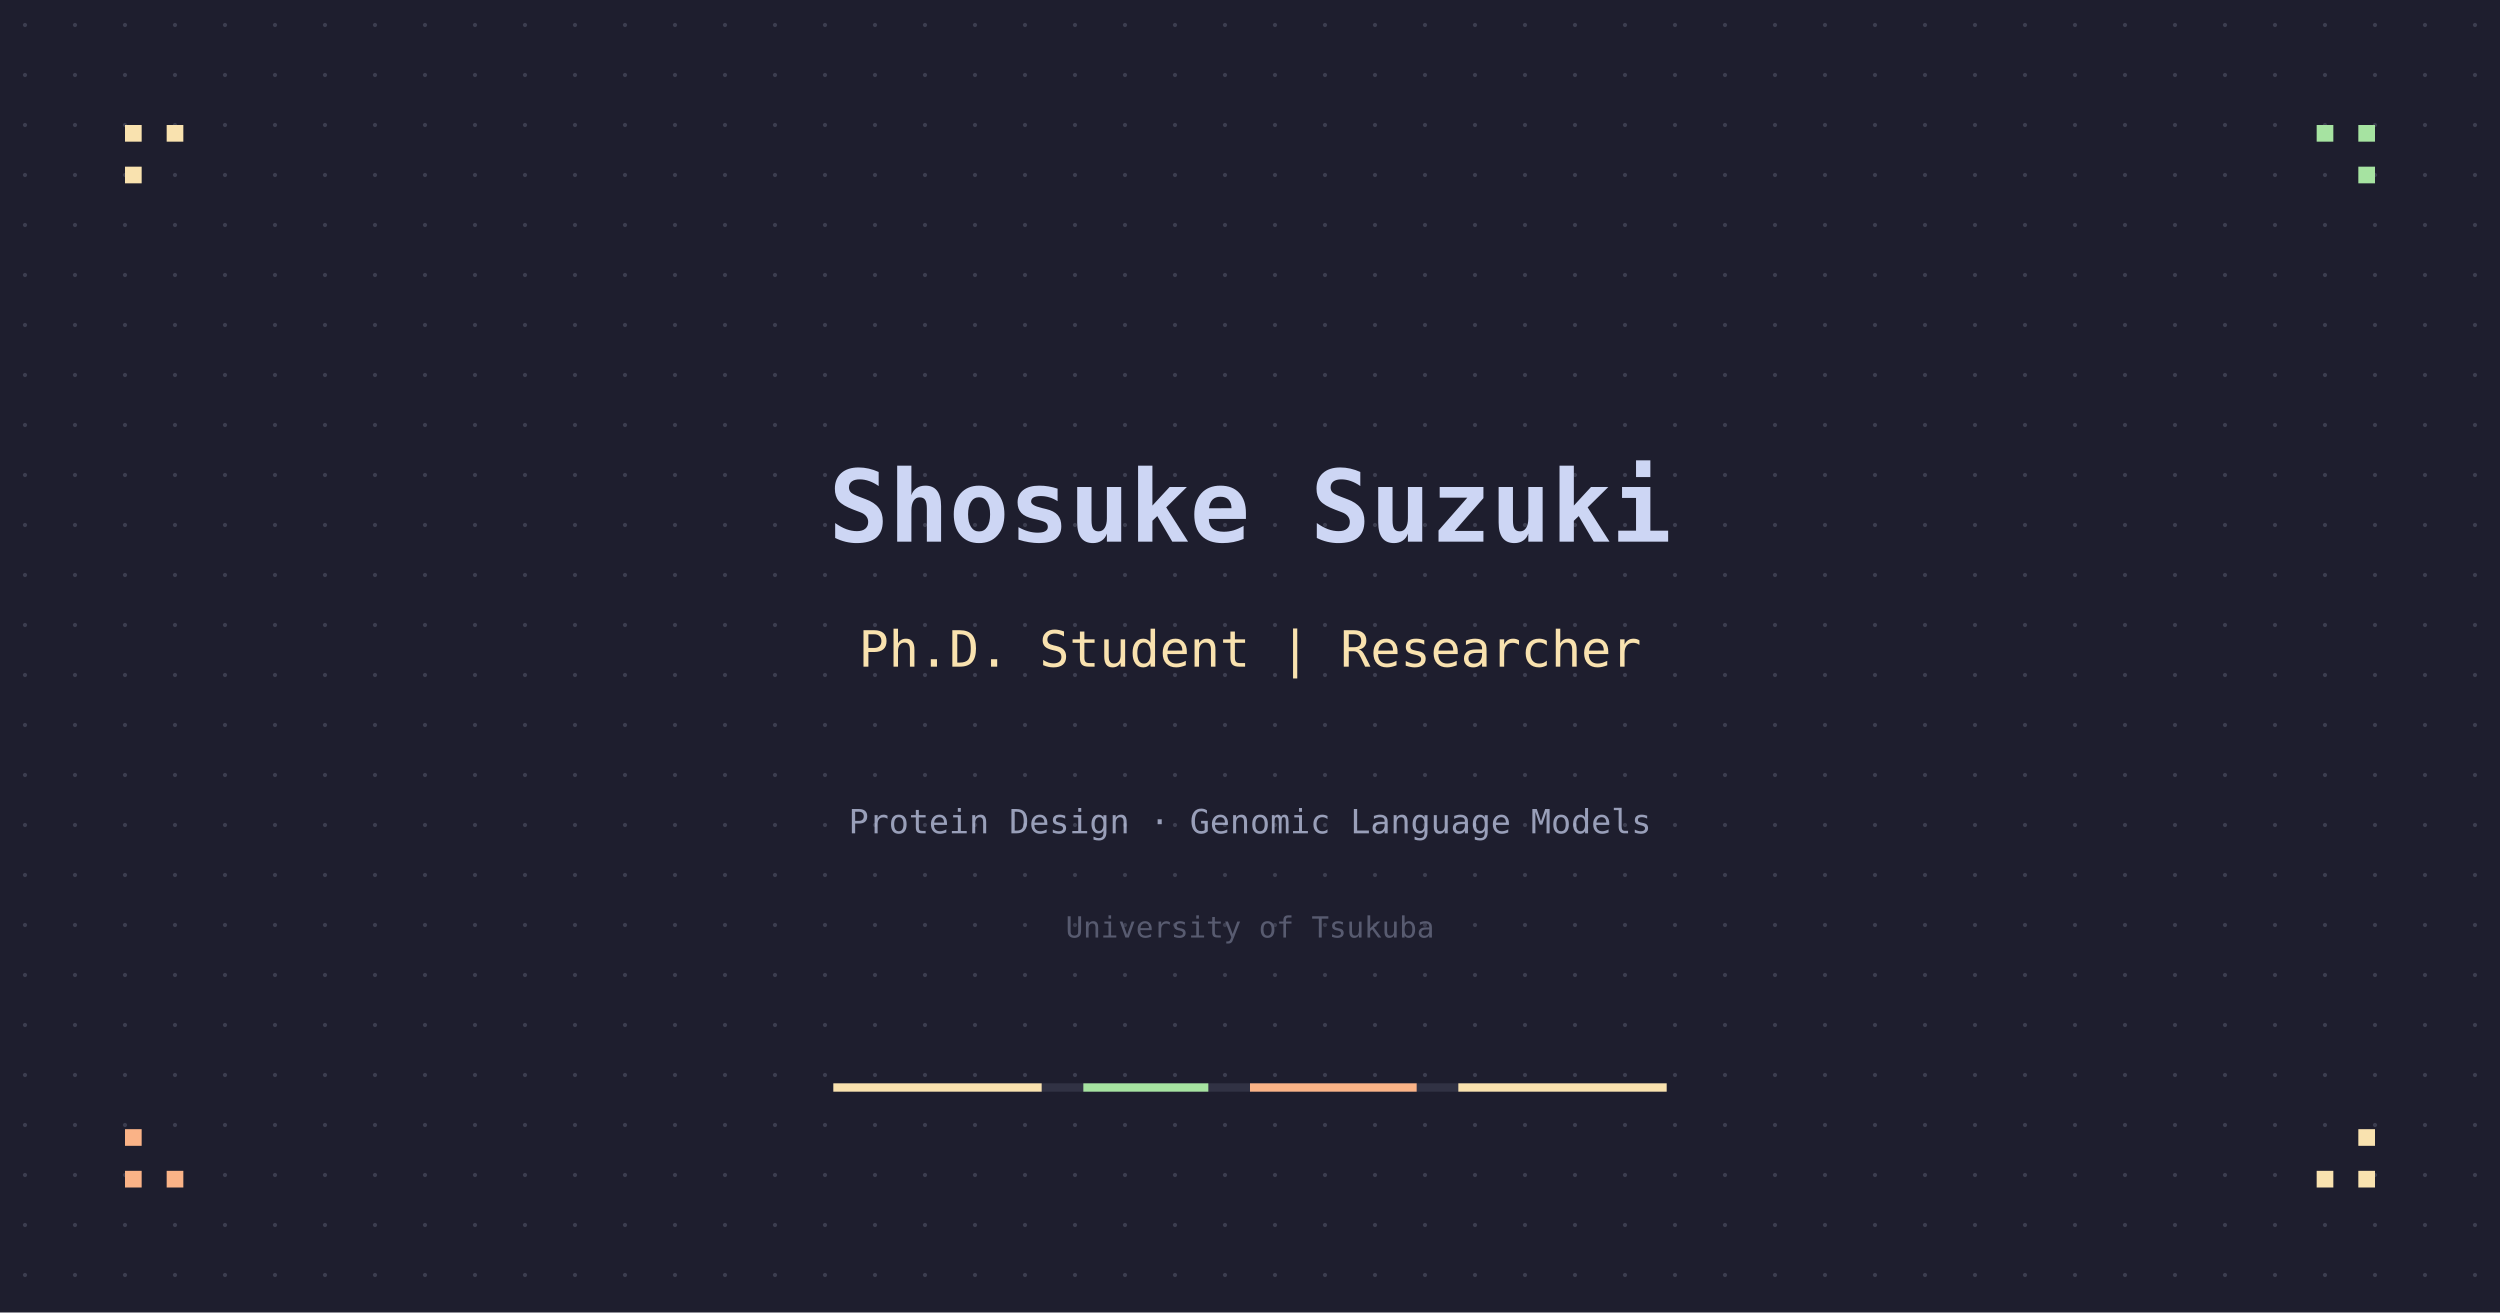
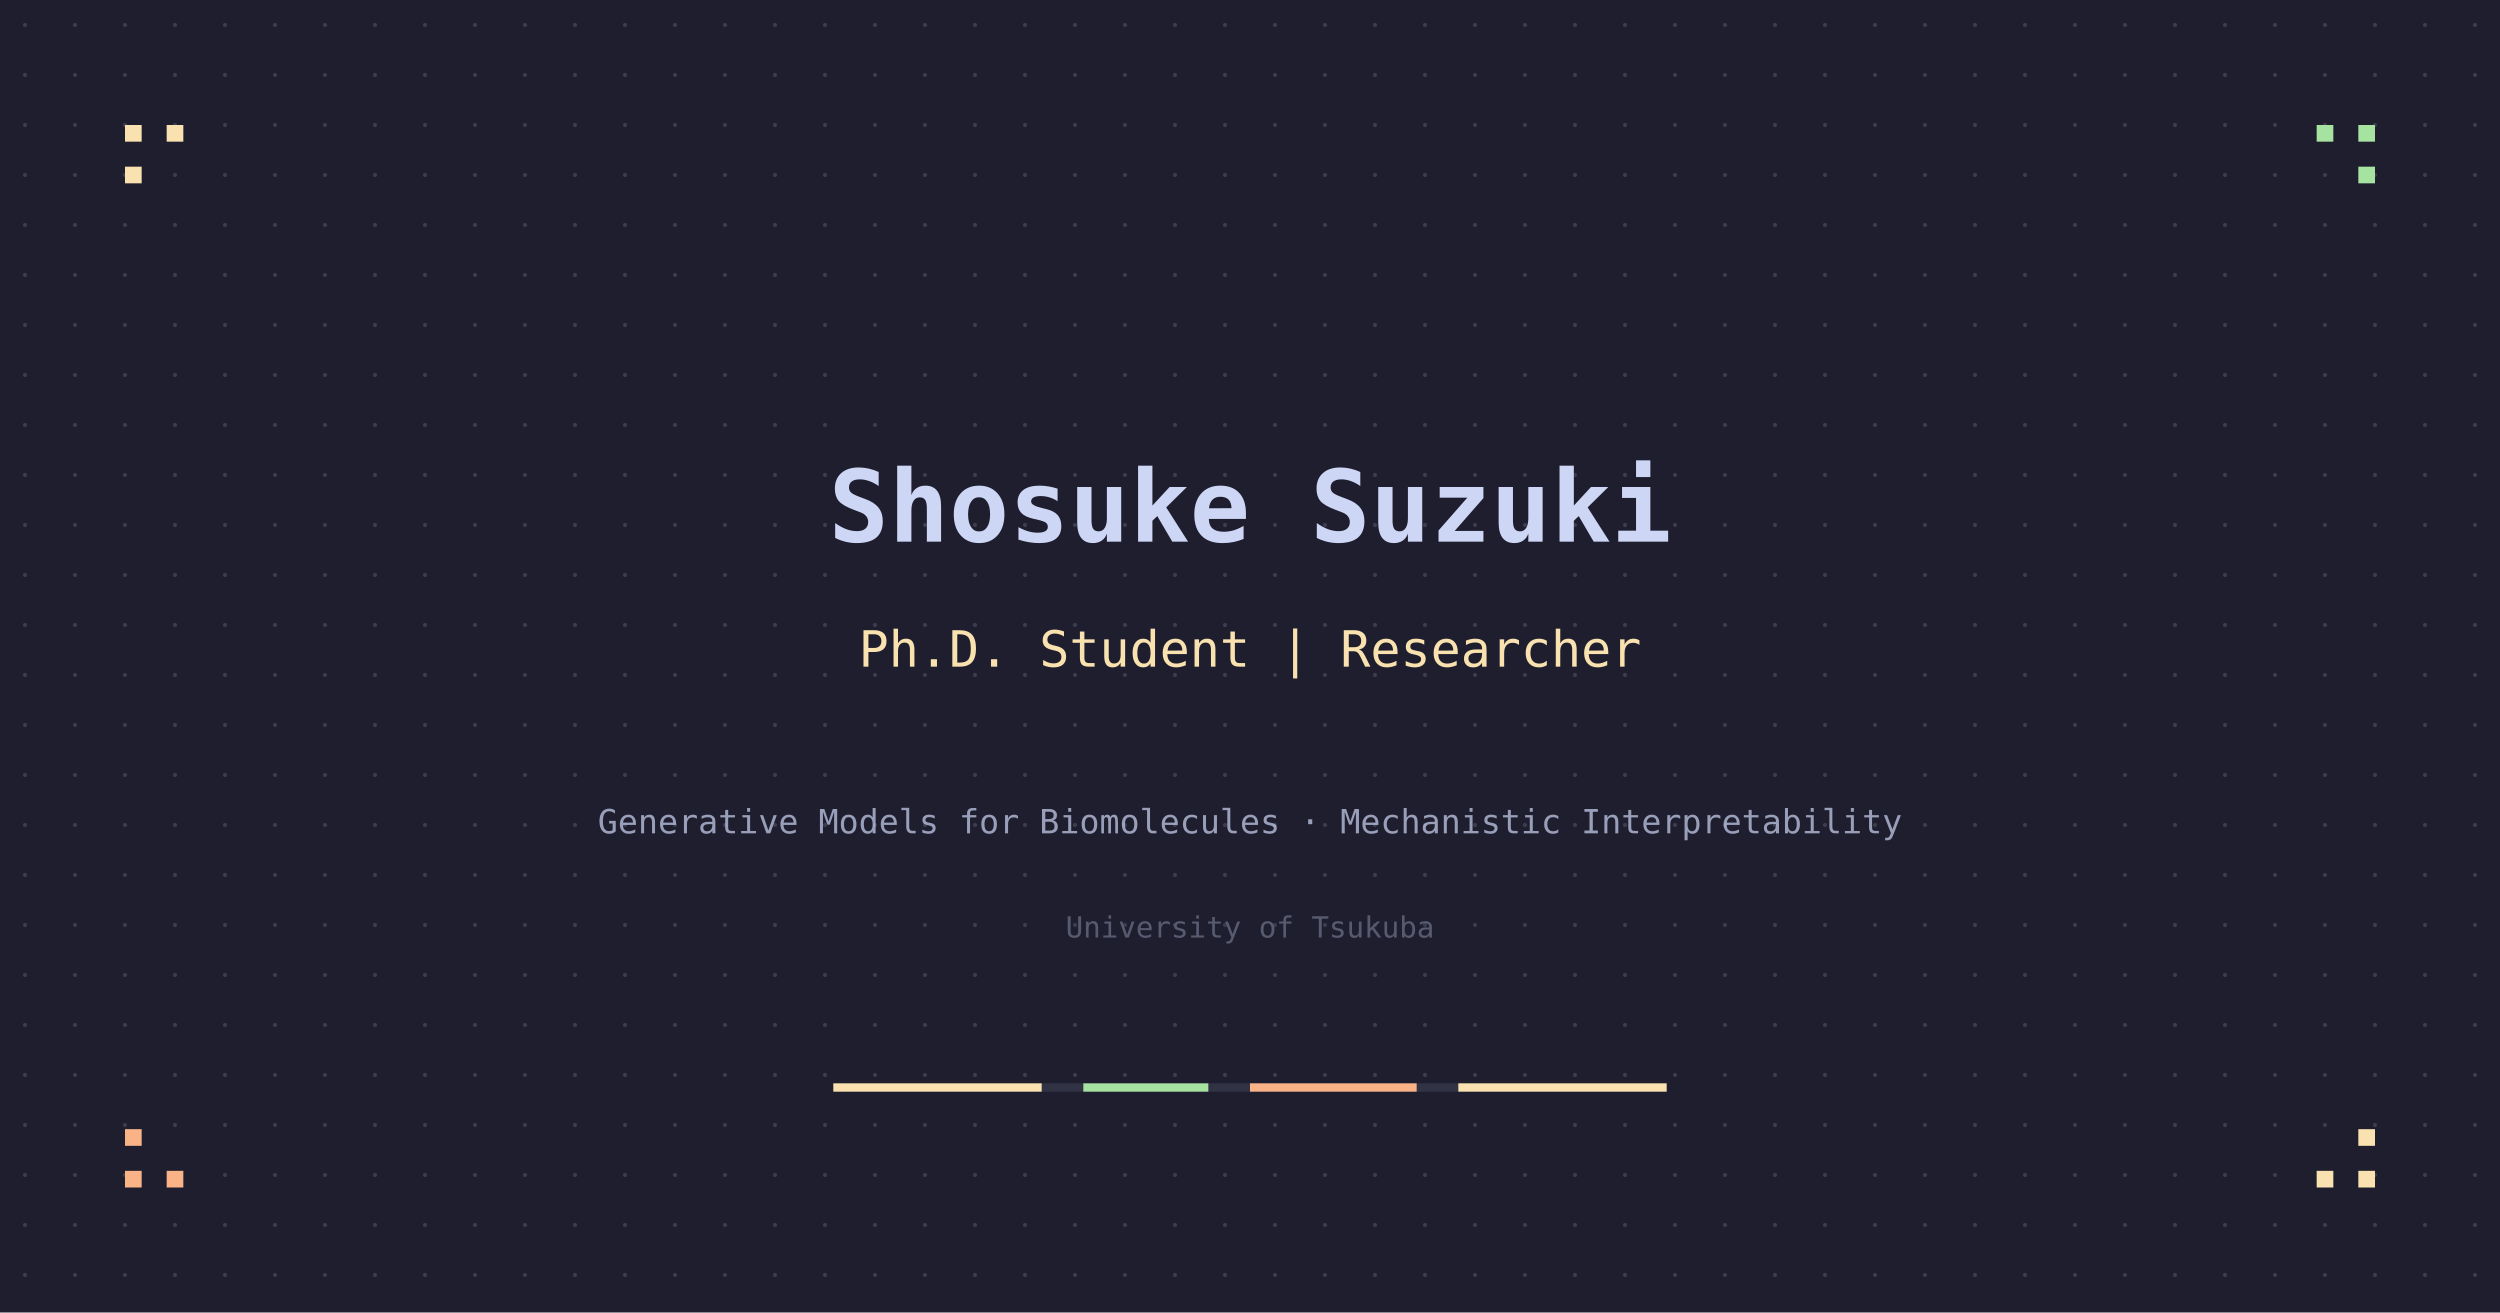
<svg xmlns="http://www.w3.org/2000/svg" width="1200" height="630">
  <defs>
    <pattern id="dots" width="24" height="24" patternUnits="userSpaceOnUse">
      <circle cx="12" cy="12" r="1" fill="#585b70" opacity="0.5" />
    </pattern>
  </defs>
  <rect width="1200" height="630" fill="#1e1e2e" />
  <rect width="1200" height="630" fill="url(#dots)" />
  <rect x="60" y="60" width="8" height="8" fill="#f9e2af" />
  <rect x="80" y="60" width="8" height="8" fill="#f9e2af" />
  <rect x="60" y="80" width="8" height="8" fill="#f9e2af" />
  <rect x="1132" y="60" width="8" height="8" fill="#a6e3a1" />
  <rect x="1112" y="60" width="8" height="8" fill="#a6e3a1" />
  <rect x="1132" y="80" width="8" height="8" fill="#a6e3a1" />
  <rect x="60" y="562" width="8" height="8" fill="#fab387" />
  <rect x="80" y="562" width="8" height="8" fill="#fab387" />
  <rect x="60" y="542" width="8" height="8" fill="#fab387" />
  <rect x="1132" y="562" width="8" height="8" fill="#f9e2af" />
  <rect x="1112" y="562" width="8" height="8" fill="#f9e2af" />
  <rect x="1132" y="542" width="8" height="8" fill="#f9e2af" />
  <text x="600" y="260" text-anchor="middle" font-family="monospace" font-size="48" font-weight="bold" fill="#cdd6f4">
    Shosuke Suzuki
  </text>
  <text x="600" y="320" text-anchor="middle" font-family="monospace" font-size="24" fill="#f9e2af">
    Ph.D. Student | Researcher
  </text>
  <text x="600" y="400" text-anchor="middle" font-family="monospace" font-size="16" fill="#cdd6f4" opacity="0.7">
-     Protein Design · Genomic Language Models
+     Generative Models for Biomolecules · Mechanistic Interpretability
  </text>
  <text x="600" y="450" text-anchor="middle" font-family="monospace" font-size="14" fill="#585b70">
    University of Tsukuba
  </text>
  <rect x="400" y="520" width="400" height="4" fill="#313244" />
  <rect x="400" y="520" width="100" height="4" fill="#f9e2af" />
  <rect x="520" y="520" width="60" height="4" fill="#a6e3a1" />
  <rect x="600" y="520" width="80" height="4" fill="#fab387" />
  <rect x="700" y="520" width="100" height="4" fill="#f9e2af" />
</svg>
